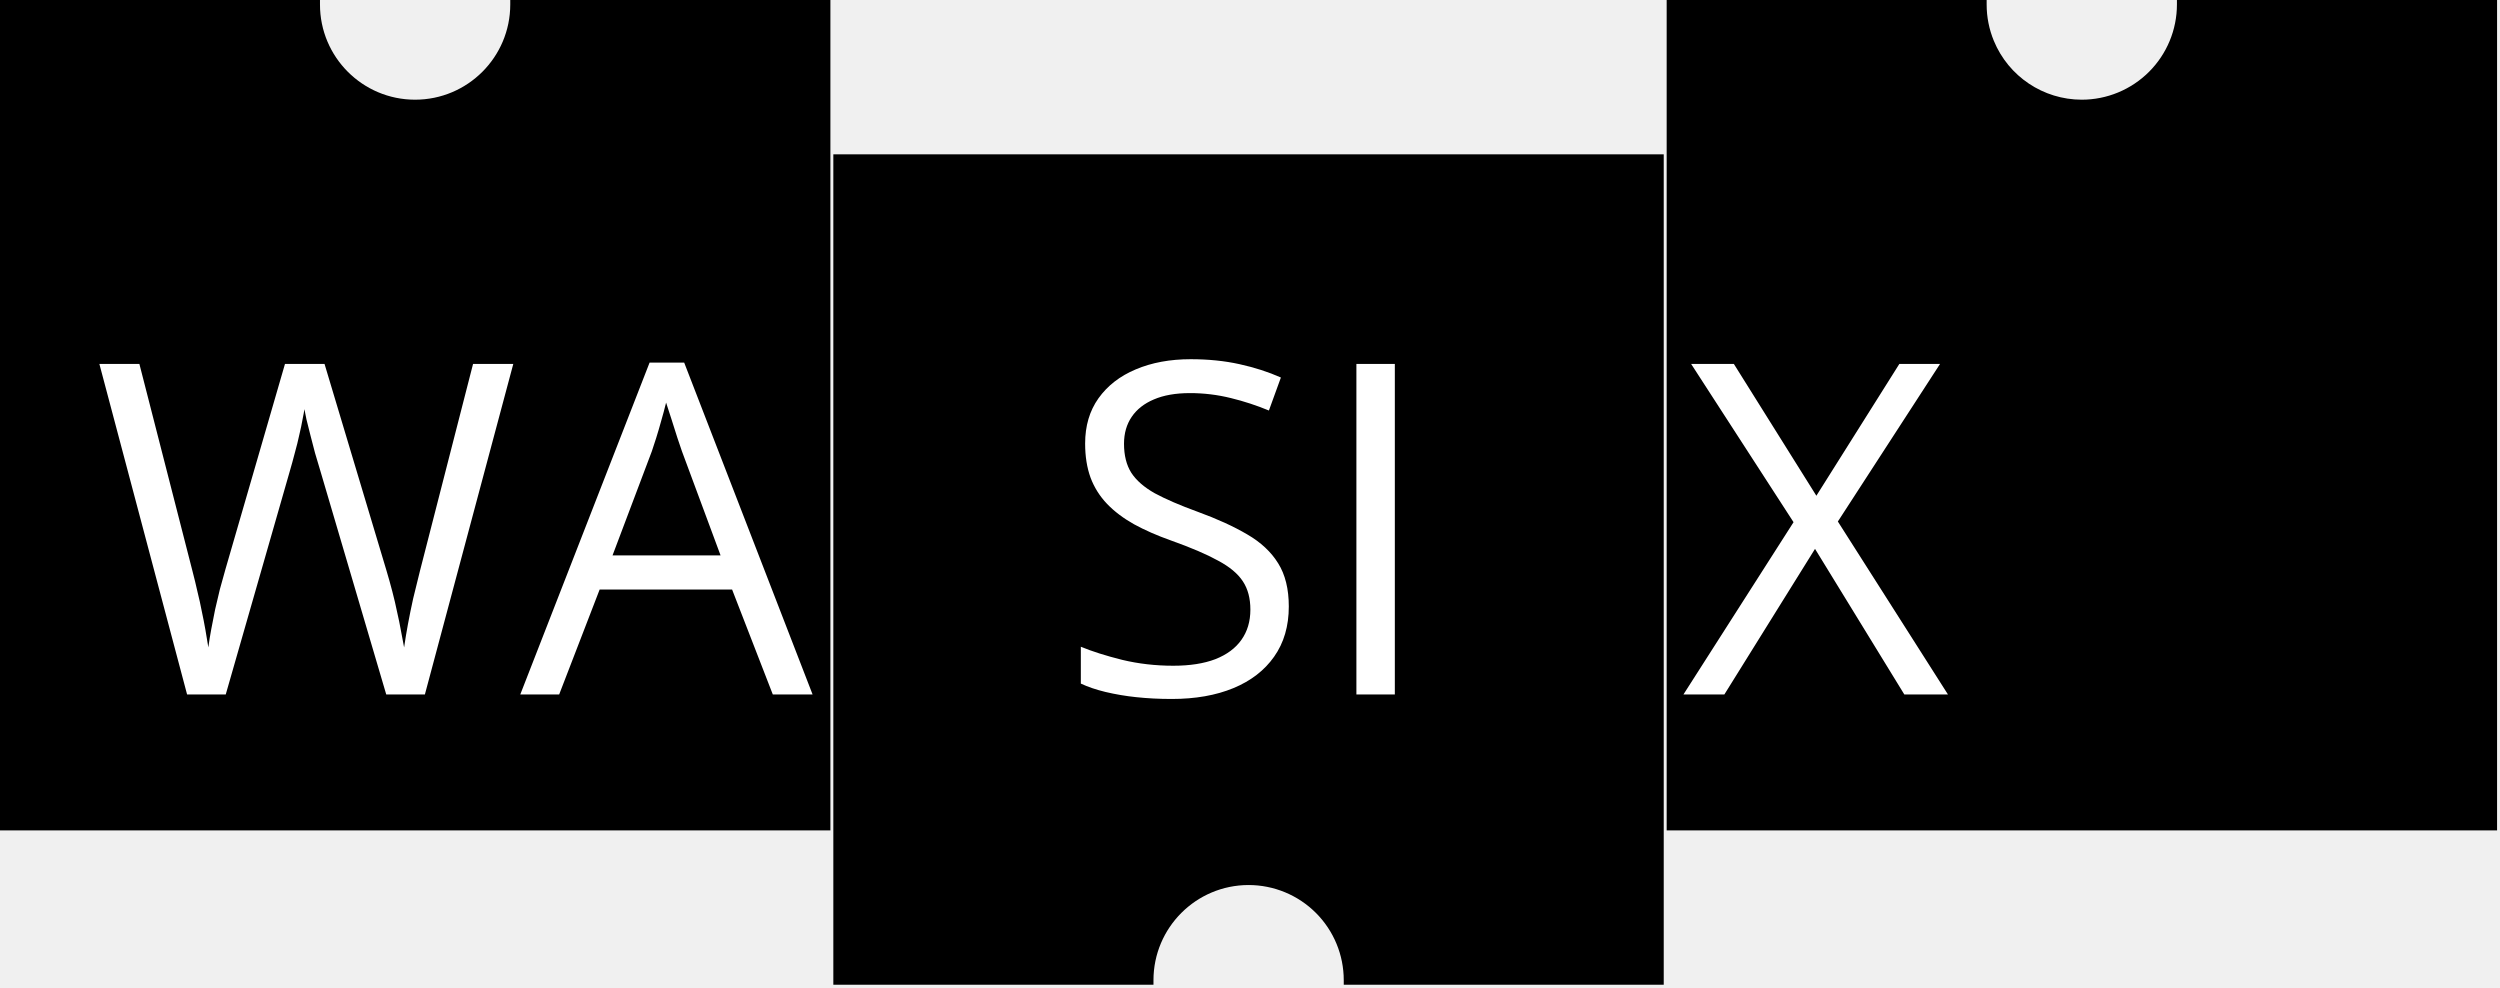
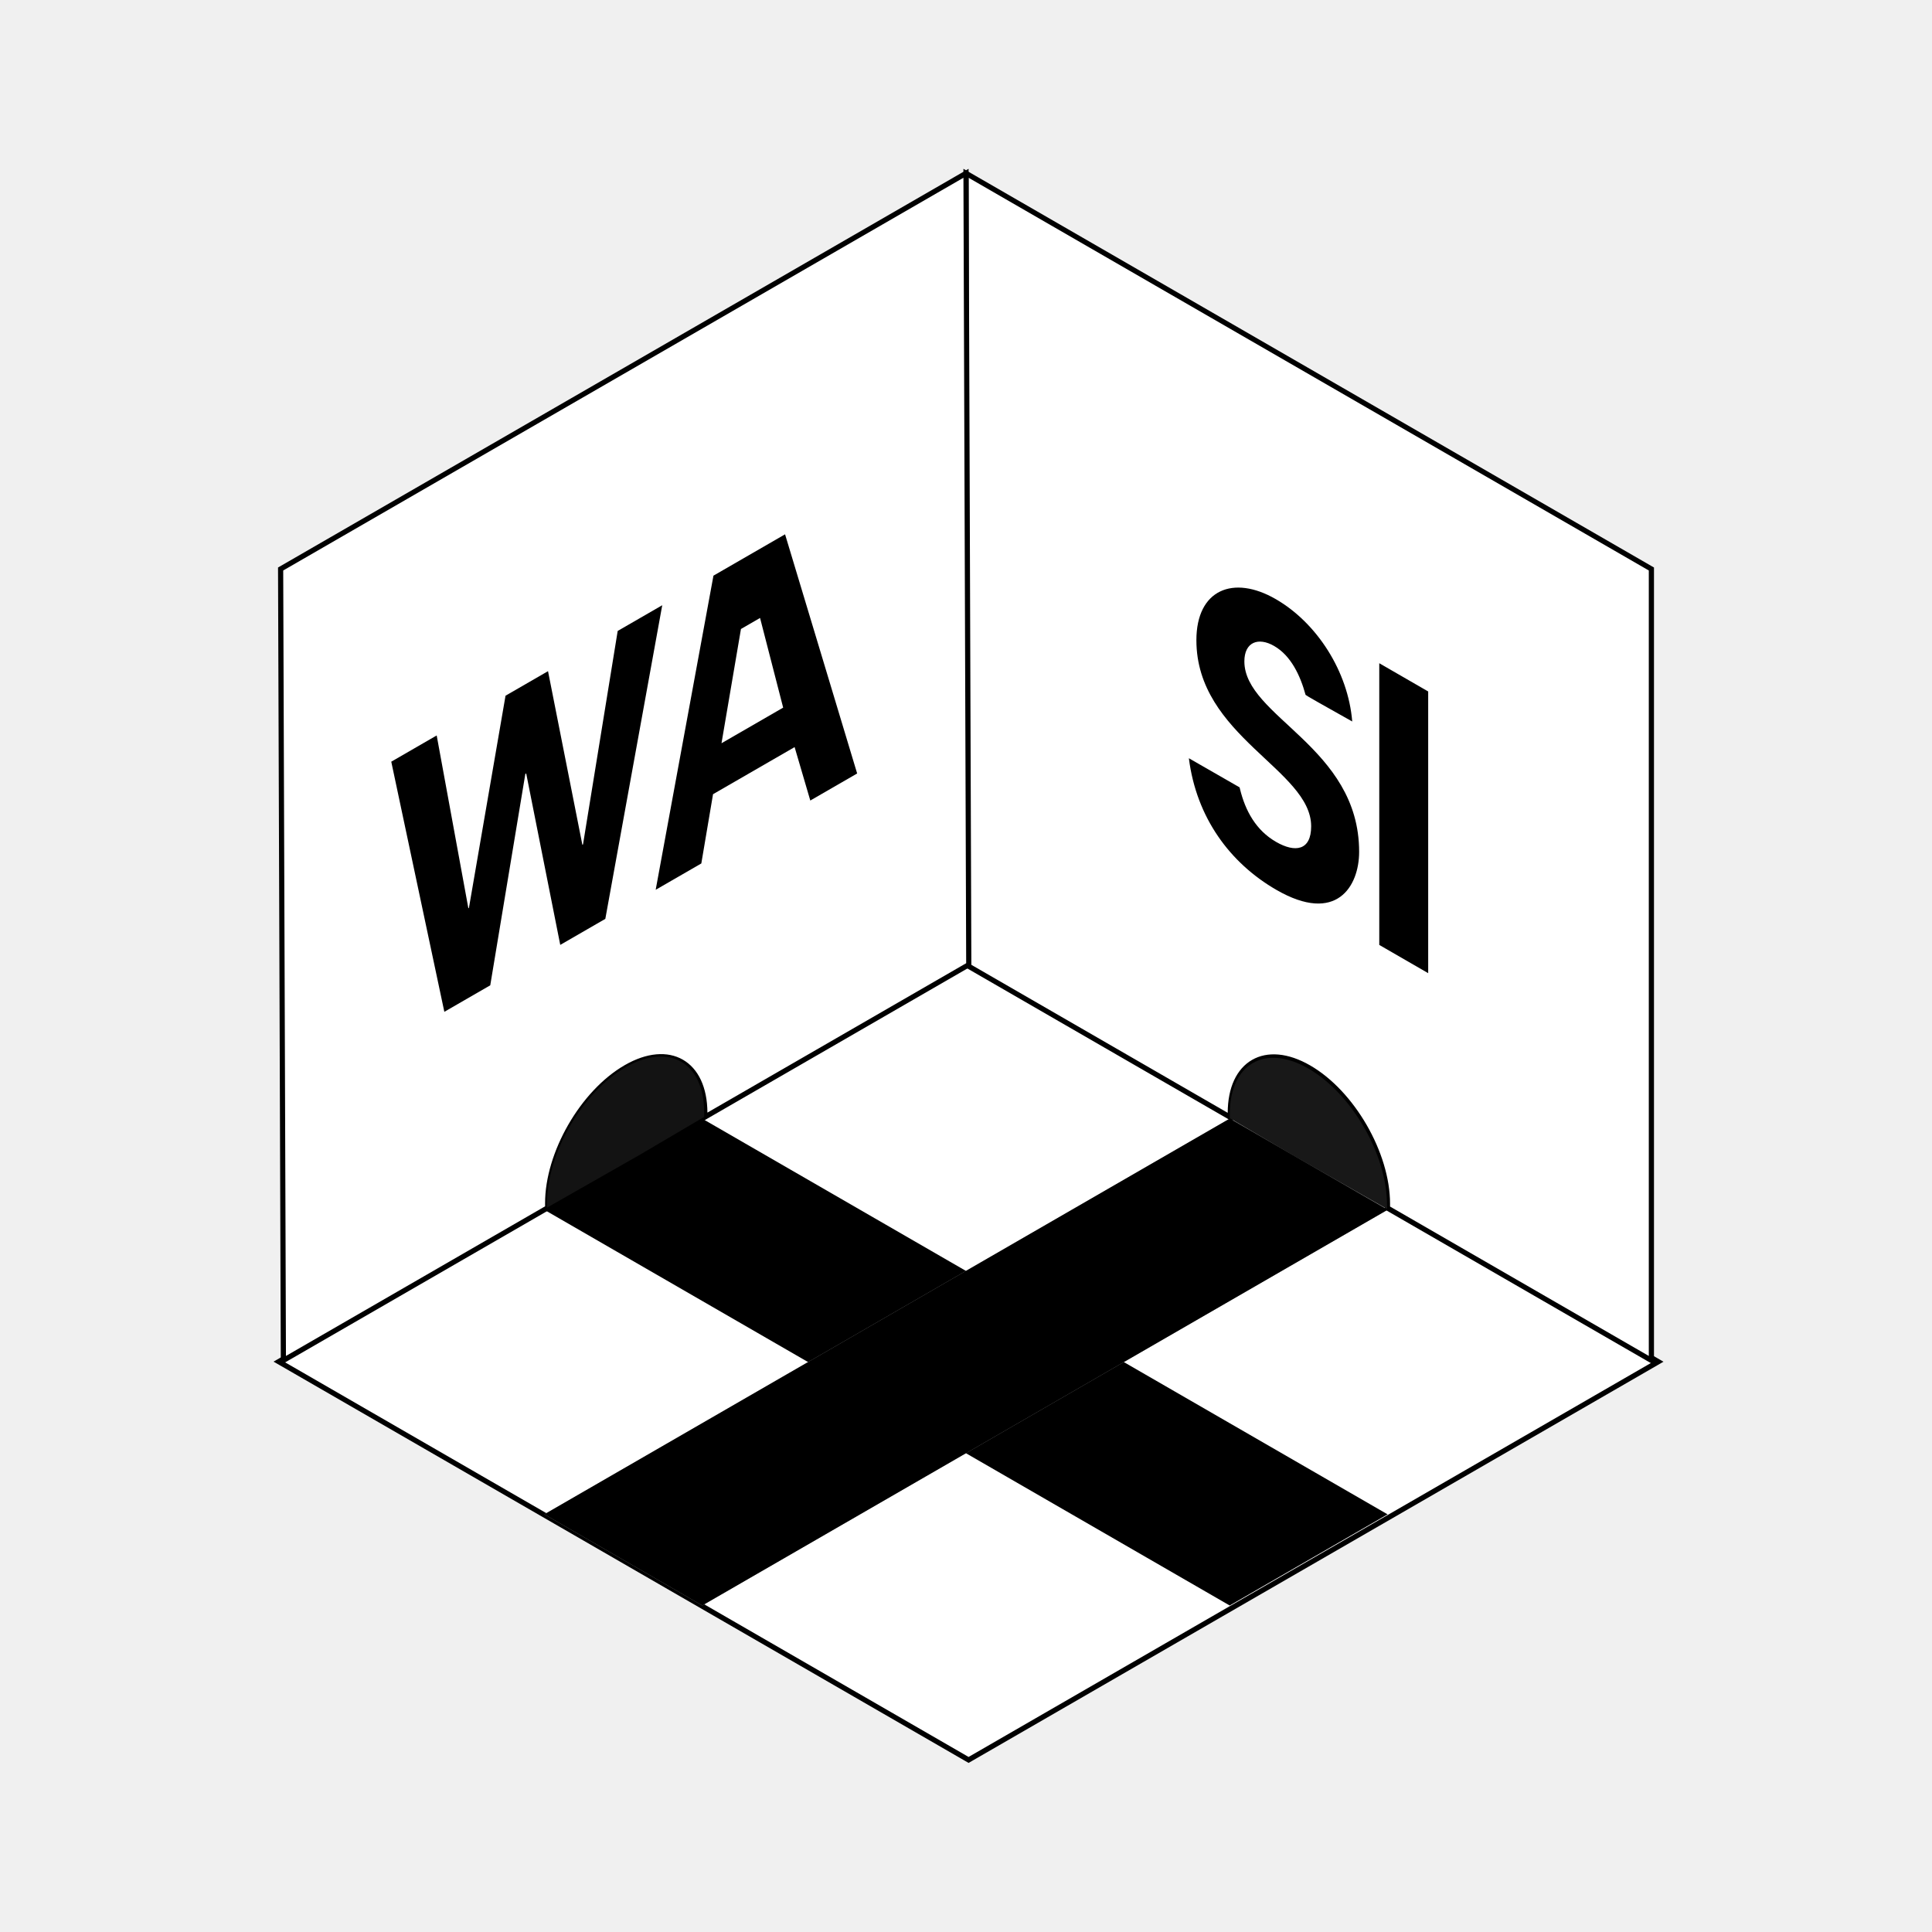
- <svg xmlns="http://www.w3.org/2000/svg" width="324" height="128" fill="none" viewBox="0 0 324 128">
-   <path fill="#000" d="m79.87 67.39-3.11 13.99h9.68l-3.57-13.99h-3Z" />
-   <path fill="#000" d="M66.13 0c.01.193.01.387 0 .58a12.34 12.34 0 0 1-12.34 12.34A12.329 12.329 0 0 1 41.47.58a5.61 5.61 0 0 1 0-.58H0v107.62h107.62V0H66.13Zm69.62 60.23 3.11-13.99h-9.68l3.57 13.99h3Z" />
-   <path fill="#000" d="M149.49 127.62a5.61 5.61 0 0 1 0-.58 12.338 12.338 0 0 1 12.34-12.34 12.344 12.344 0 0 1 8.716 3.618 12.323 12.323 0 0 1 3.604 8.722c.01.193.01.387 0 .58h41.47V20H108v107.62h41.49Zm146.38-60.23-3.11 13.99h9.68l-3.57-13.99h-3Z" />
-   <path fill="#000" d="M282.13 0c.01.193.01.387 0 .58a12.342 12.342 0 0 1-3.614 8.726 12.34 12.34 0 0 1-8.726 3.614 12.333 12.333 0 0 1-11.385-7.62 12.325 12.325 0 0 1-.935-4.72 5.61 5.61 0 0 1 0-.58H216v107.62h107.62V0h-41.49Z" />
-   <path fill="#fff" d="M167.029 78.603c0 2.54-.634 4.708-1.904 6.504-1.25 1.778-3.008 3.135-5.273 4.073-2.266.937-4.932 1.406-7.998 1.406-1.622 0-3.155-.078-4.6-.234a31.266 31.266 0 0 1-3.984-.674c-1.211-.293-2.276-.655-3.194-1.084v-4.776c1.465.606 3.252 1.172 5.362 1.7 2.109.507 4.316.761 6.621.761 2.148 0 3.964-.283 5.449-.85 1.484-.585 2.607-1.415 3.369-2.49.781-1.093 1.172-2.402 1.172-3.925 0-1.465-.322-2.686-.967-3.662-.644-.996-1.719-1.895-3.223-2.696-1.484-.82-3.515-1.69-6.093-2.607-1.817-.645-3.418-1.348-4.805-2.11-1.387-.78-2.549-1.66-3.486-2.636a9.922 9.922 0 0 1-2.139-3.399c-.469-1.289-.703-2.763-.703-4.424 0-2.285.576-4.238 1.728-5.859 1.172-1.64 2.784-2.89 4.834-3.75 2.071-.879 4.444-1.318 7.119-1.318 2.286 0 4.395.215 6.329.644 1.953.43 3.74 1.006 5.361 1.729l-1.553 4.277a33.763 33.763 0 0 0-4.922-1.611 21.896 21.896 0 0 0-5.332-.645c-1.836 0-3.388.274-4.658.82-1.25.528-2.207 1.28-2.871 2.256-.664.977-.996 2.14-.996 3.487 0 1.504.312 2.754.937 3.75.645.996 1.661 1.885 3.047 2.666 1.406.761 3.262 1.562 5.567 2.402 2.519.918 4.658 1.895 6.416 2.93 1.757 1.015 3.095 2.265 4.013 3.75.918 1.465 1.377 3.33 1.377 5.596ZM175.789 90V47.168h4.981V90h-4.981Zm76.664 0h-5.654l-11.572-18.867L223.479 90h-5.303l14.267-22.324-13.271-20.508h5.537l10.693 17.08 10.752-17.08h5.274l-13.242 20.42L252.453 90ZM66.522 47.168 55.066 90h-5.01l-8.495-28.828c-.254-.82-.498-1.64-.733-2.461-.215-.84-.42-1.63-.615-2.373-.195-.762-.361-1.426-.498-1.992l-.264-1.319c-.039.293-.117.723-.234 1.29a32.95 32.95 0 0 1-.41 1.962 37.879 37.879 0 0 1-.586 2.373c-.215.84-.45 1.69-.703 2.55L29.256 90h-5.01L12.88 47.168h5.185l6.885 26.865c.235.899.45 1.787.645 2.666.215.86.4 1.7.556 2.52a64.6 64.6 0 0 1 .47 2.402c.136.781.263 1.543.38 2.285.098-.762.225-1.553.38-2.373.157-.84.323-1.69.499-2.549.195-.859.4-1.728.615-2.607.235-.879.479-1.758.733-2.637l7.705-26.572h5.127l8.027 26.777a82.4 82.4 0 0 1 .762 2.725c.234.898.44 1.777.615 2.637.195.84.361 1.65.498 2.431.156.762.293 1.485.41 2.168a75.19 75.19 0 0 1 .498-3.017c.196-1.055.42-2.158.674-3.31.273-1.153.566-2.345.879-3.575l6.885-26.836h5.215ZM100.154 90l-5.273-13.594H77.713L72.469 90h-5.04l16.758-43.008h4.483L105.31 90h-5.157Zm-6.767-18.018-5.01-13.505c-.117-.352-.313-.928-.586-1.729L87 54.258c-.273-.86-.498-1.553-.674-2.08-.195.8-.41 1.601-.644 2.402a63.25 63.25 0 0 1-.645 2.197c-.215.664-.4 1.23-.556 1.7l-5.098 13.505h14.004Z" />
+ <svg xmlns="http://www.w3.org/2000/svg" width="1494" height="1494" fill="none" viewBox="0 0 1494 1494">
+   <path fill="#939393" d="M1157 783.996H377v161h780v-161Z" />
+   <path fill="#fff" stroke="#000" stroke-width="4" d="m217.268 1051.94-1.732 1 1.732 1 530.007 306 1.732 1 1.732-1L1280.65 1054l1.73-1-1.73-1-530.008-306-1.732-1-1.732 1-529.91 305.94Z" />
+   <path fill="#000" d="m542.999 865.031-122.087 70.487 530.007 306.002 122.091-70.49-530.011-305.999Z" />
+   <path fill="#939393" d="m1073.4 935.301-122.105-70.5L420.949 1171l122.11 70.5L1073.4 935.301Z" />
+   <path fill="#fff" fill-rule="evenodd" stroke="#000" stroke-width="4" d="M951.382 864 747 746V134l530.01 306v612l-204.09-117.83v-3.3c0-38.75-27.2-85.875-60.77-105.255-33.557-19.375-60.768-3.675-60.768 35.085v3.3Z" clip-rule="evenodd" />
+   <path fill="#000" fill-rule="evenodd" d="M1045.67 557.916c-23.96-13.395-35.99-20.255-36.08-20.581-4.1-15-11.302-30.298-24.294-37.799-12.367-7.14-23.037-2.94-23.037 11.9 0 42.84 88.751 66.08 88.751 147.28 0 26.6-17.46 56.28-64.017 29.4-35.888-20.72-61.834-55.86-67.654-101.78l39.237 22.528c.089.387.181.773.275 1.158 4.156 17.072 12.417 32.056 27.9 40.994 14.789 8.54 27.159 6.72 27.159-12.04 0-43.68-88.751-69.72-88.751-143.92 0-39.2 28.613-50.68 61.349-31.78 32.012 18.48 56.012 56.14 59.162 94.64Zm58.74 194.63-37.83-21.84v-217.84l37.83 21.84v217.84Z" clip-rule="evenodd" />
+   <path fill="#fff" fill-rule="evenodd" stroke="#000" stroke-width="4" d="m423.518 933.996-.011-3.3c-.136-38.759 26.965-85.879 60.524-105.254 33.567-19.38 60.878-3.665 61.014 35.084l.011 3.3 204.088-117.83L747.007 134 217 440l2.136 612 204.382-118.004Z" clip-rule="evenodd" />
+   <path fill="#000" d="m302.562 588.999 35.126-20.28 24.495 133.624.433-.25 28.306-164.109 32.857-18.97 26.554 134.249.511-.295 26.811-165.059 34.45-19.89-44.008 242.534-34.858 20.125-26.331-132.564-.675.39-27.121 163.424-35.507 20.5-41.043-193.429Zm249.146-143.845 55.374-31.97 55.749 184.939-36.234 20.92-12.129-41.315-63.081 36.42-9.063 53.55-35.291 20.375 44.675-242.919Zm21.266 41.24-15.043 88.344 47.684-27.53-17.867-69.344-14.774 8.53Zm377.983 378.602 122.113 70.5L543.059 1241.5l-122.11-70.5 530.008-306.004Z" />
+   <path fill="#181818" fill-rule="evenodd" d="m951 864.685 50.12 29.5 71.42 40.67v-3.3c0-38.75-27.2-85.875-60.77-105.255-33.559-19.375-60.77-3.675-60.77 35.085v3.3Z" clip-rule="evenodd" />
+   <path fill="#131313" fill-rule="evenodd" d="m544.538 863.685-50.118 29.5-71.42 40.67v-3.3c0-38.75 27.202-85.875 60.769-105.255 33.559-19.375 60.769-3.675 60.769 35.085v3.3Z" clip-rule="evenodd" />
</svg>
